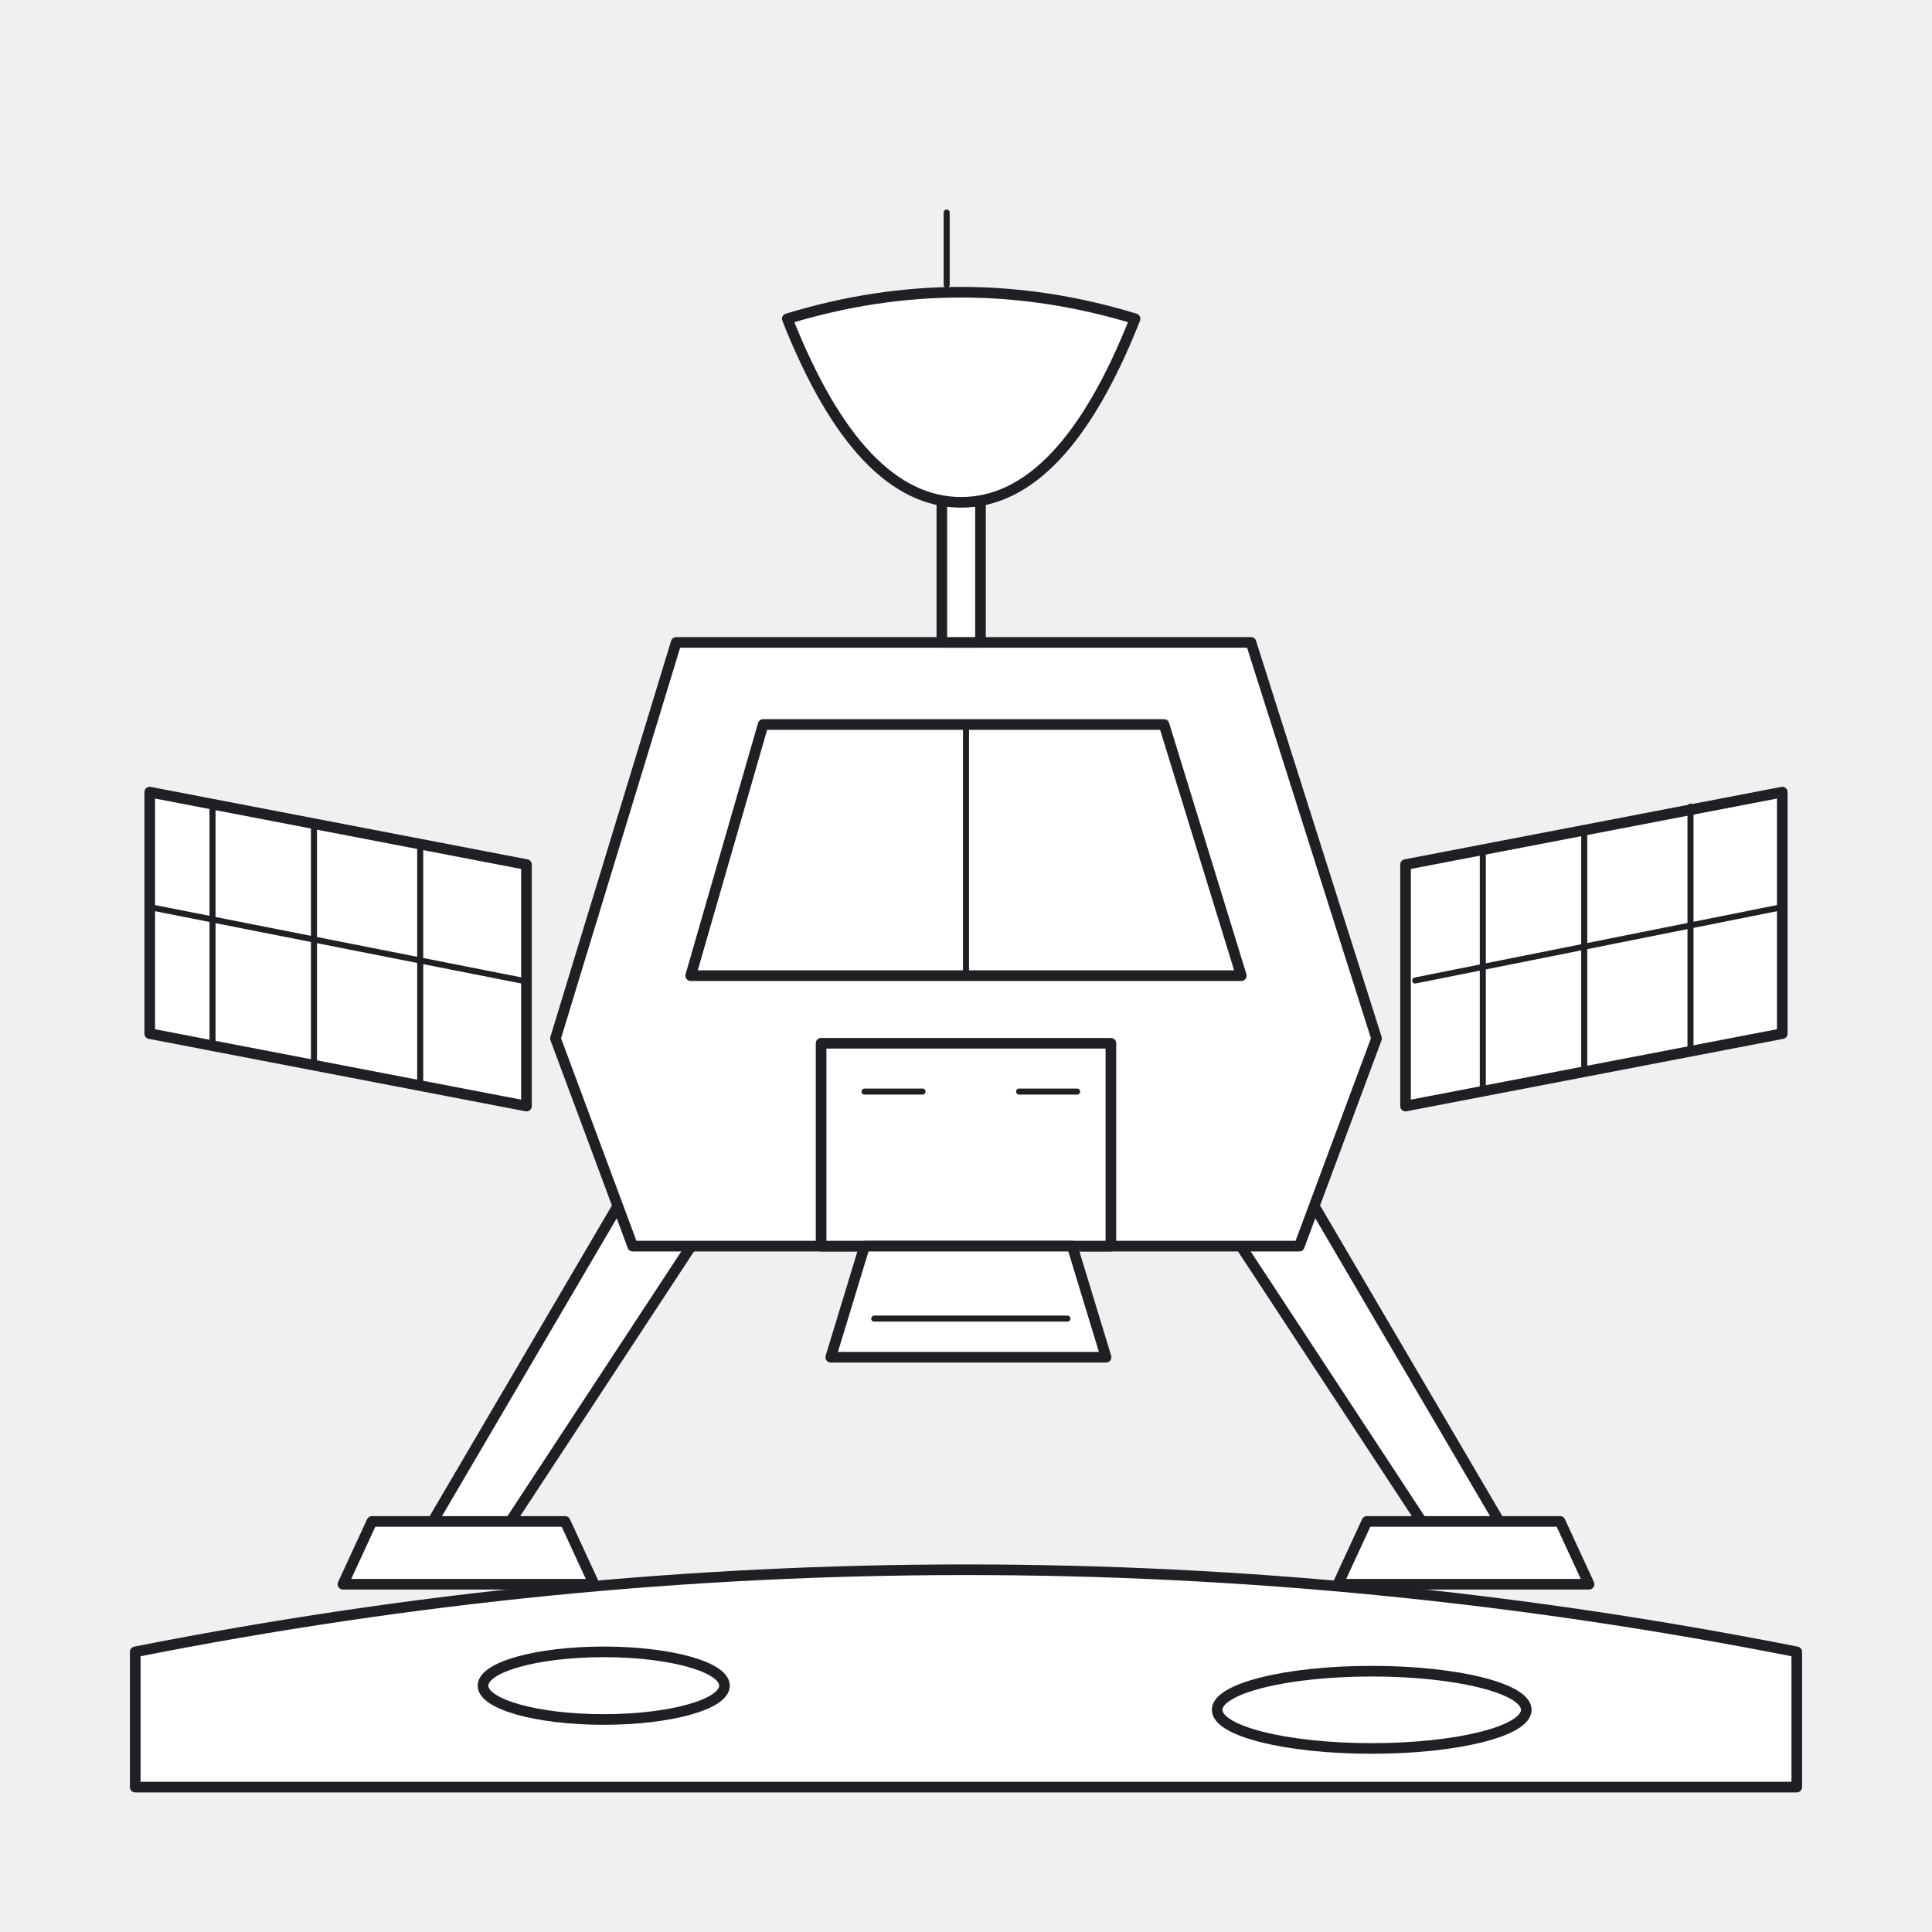
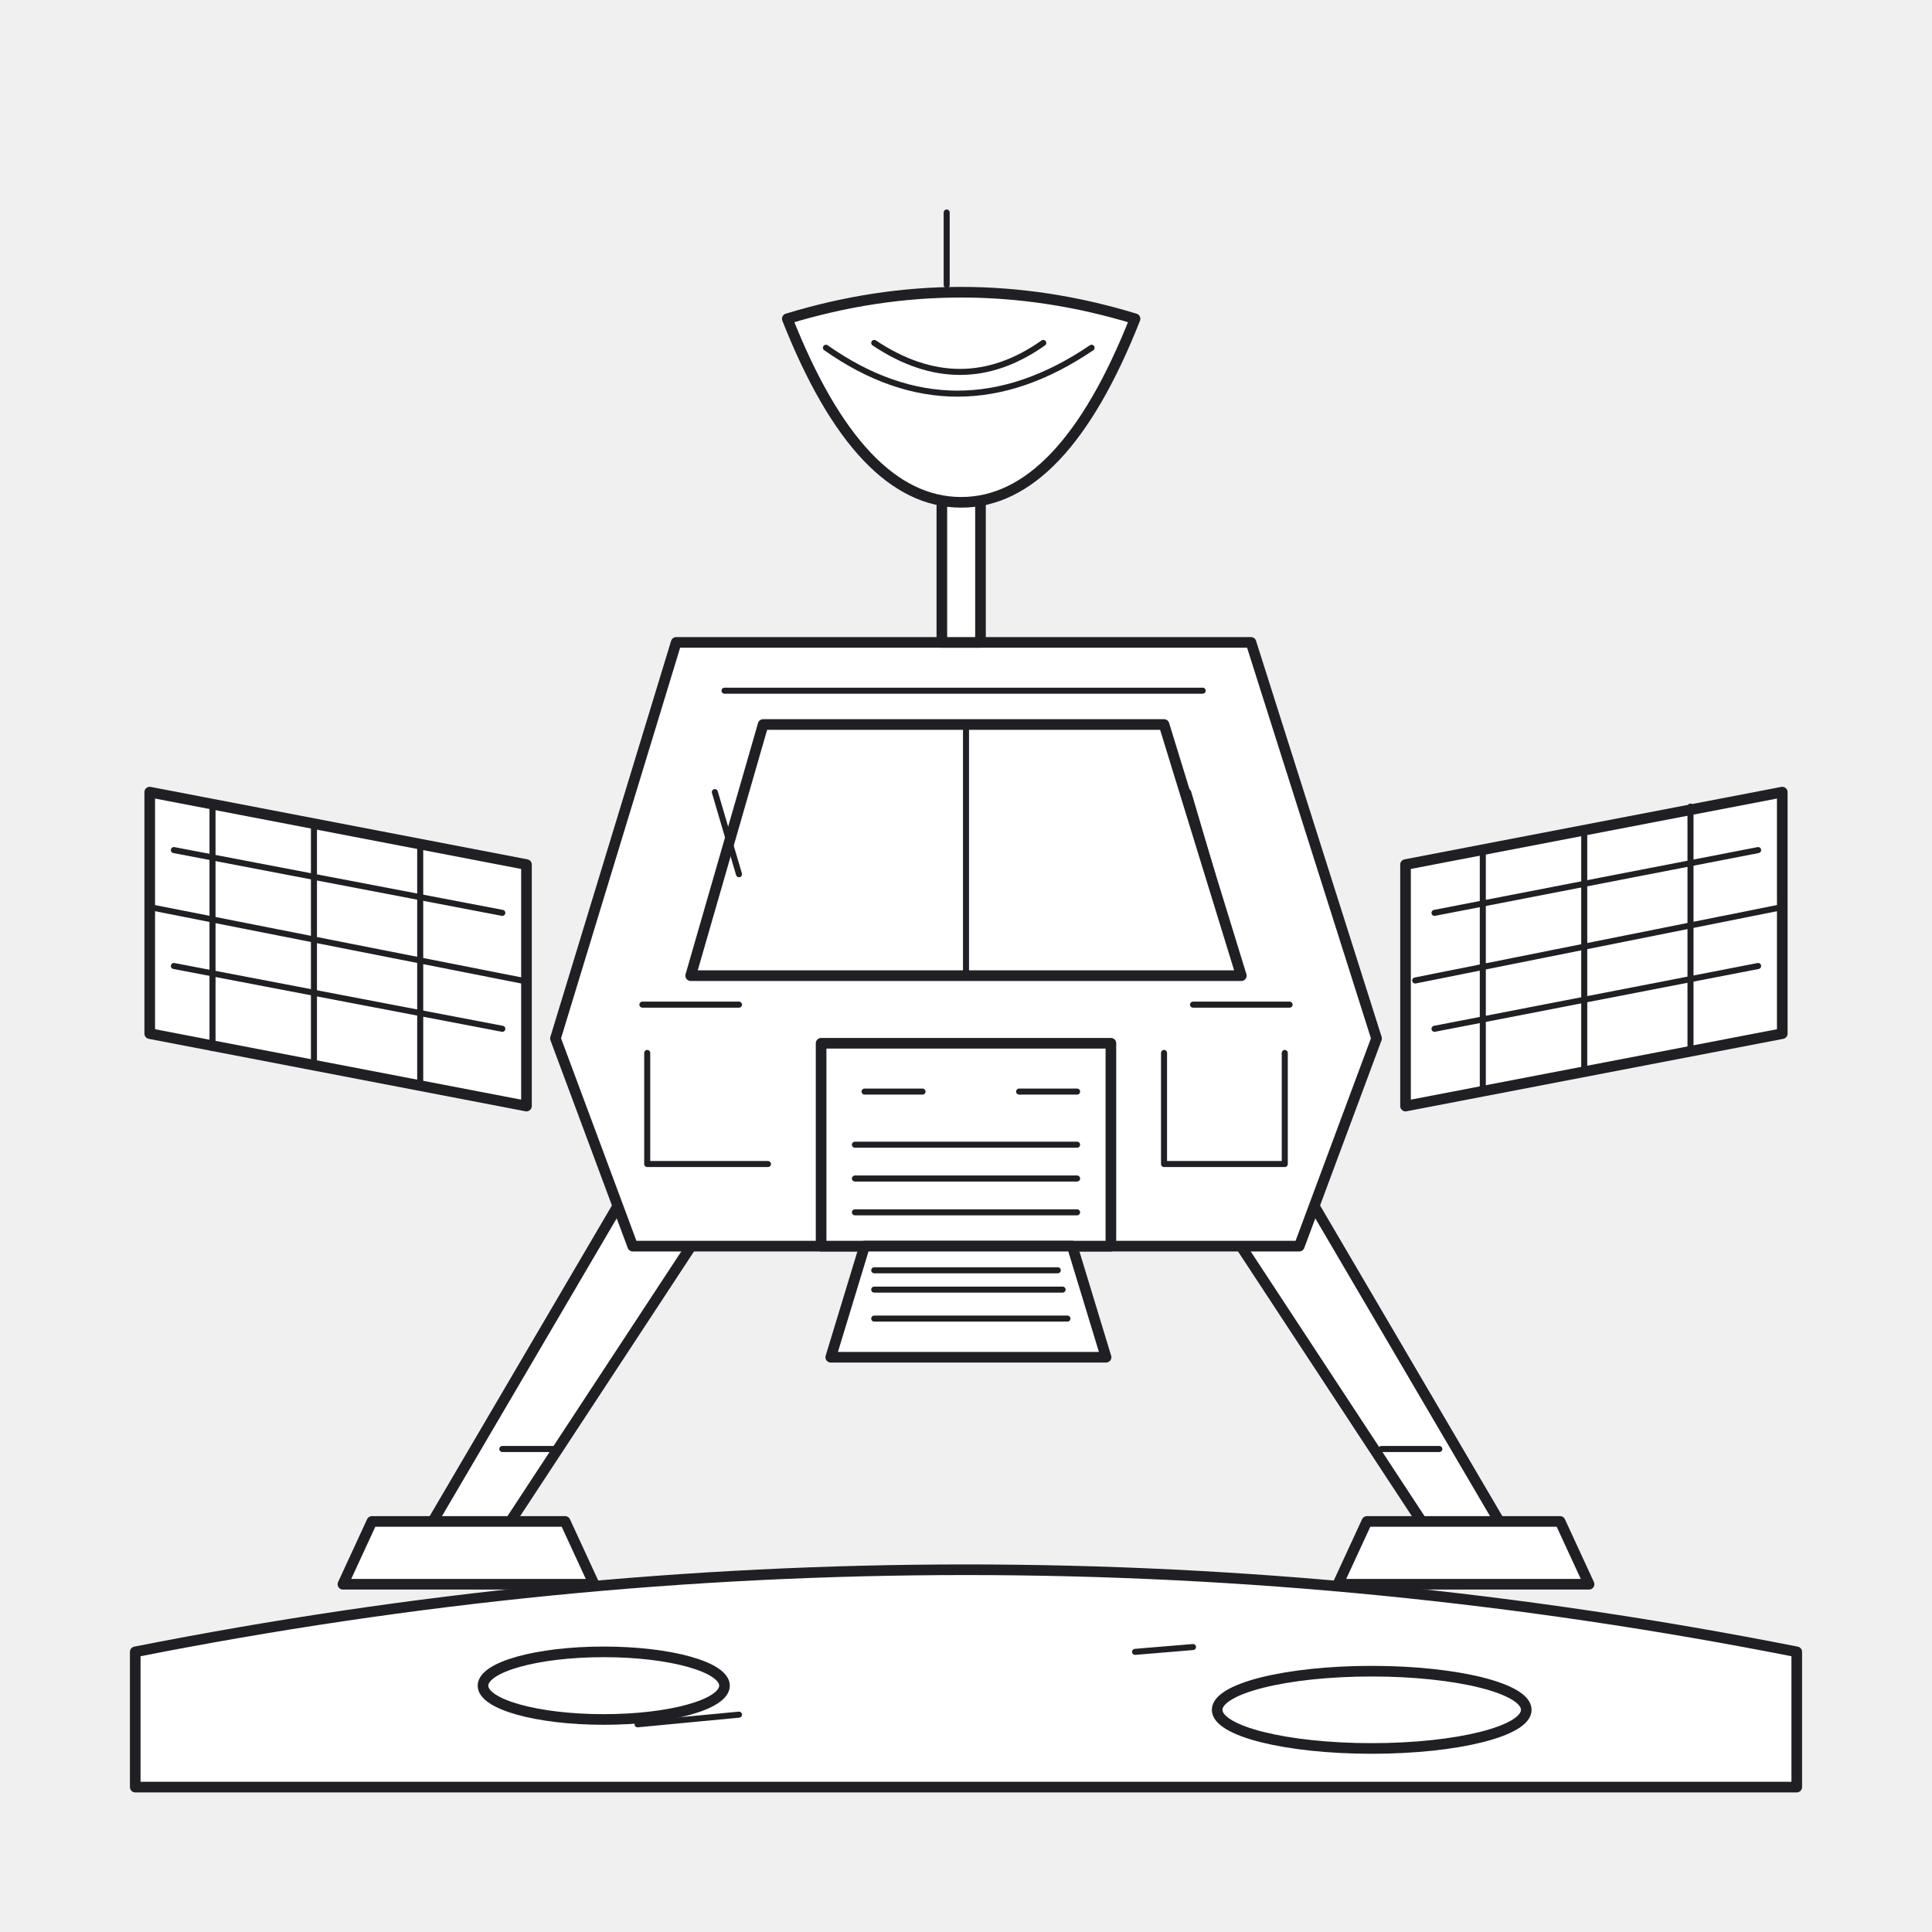
<svg xmlns="http://www.w3.org/2000/svg" viewBox="0 0 400 400" preserveAspectRatio="xMidYMid meet" role="img" aria-labelledby="art-title" data-art-version="2" data-complexity="detailed">
  <g fill="#ffffff" stroke="#202024" stroke-width="2.2" stroke-linecap="round" stroke-linejoin="round">
    <path data-region="left-leg" d="M149 249 L105 316 L89 316 L133 241 Z" />
    <path data-region="right-leg" d="M251 249 L295 316 L311 316 L267 241 Z" />
    <path data-region="left-foot" d="M77 315 L117 315 L123 328 L71 328 Z" />
    <path data-region="right-foot" d="M283 315 L323 315 L329 328 L277 328 Z" />
    <path data-region="body" d="M140 133 L259 133 L285 215 L269 258 L131 258 L115 215 Z" />
    <path data-region="cabin" d="M158 150 L241 150 L257 202 L143 202 Z" />
    <path data-region="hatch" d="M170 216 L230 216 L230 258 L170 258 Z" />
    <path data-region="engine" d="M179 258 L222 258 L229 281 L172 281 Z" />
    <path data-region="left-panel" d="M31 164 L109 179 L109 229 L31 214 Z" />
    <path data-region="right-panel" d="M291 179 L369 164 L369 214 L291 229 Z" />
    <path data-region="antenna" d="M195 133 L195 82 L203 82 L203 133 Z" />
    <path data-region="dish" d="M163 66 Q199 55 235 66 Q220 104 199 104 Q178 104 163 66 Z" />
    <path d="M44 167 v50 M65 171 v50 M87 175 v50 M32 188 l76 15 M307 176 v50 M328 172 v50 M350 167 v50 M293 203 l75 -15 M200 151 v50 M179 226 h12 M211 226 h12 M181 273 h40 M196 59 v-15" fill="none" stroke-width="1.25" pointer-events="none" />
    <path data-region="moon-surface" d="M28 342 Q200 308 372 342 L372 370 L28 370 Z" />
    <path data-region="crater-left" d="M100 349 a25 7 0 1 0 50 0 a25 7 0 1 0 -50 0 Z" />
    <path data-region="crater-right" d="M252 354 a32 8 0 1 0 64 0 a32 8 0 1 0 -64 0 Z" />
+     <path d="M150 143 L249 143 M133 208 L153 208 M247 208 L267 208 M134 218 V241 H159 M241 218 V241 H266 V218 M177 237 H223 M177 244 H223 M177 251 H223 M181 263 H219 M181 267 H220 M104 300 L116 300 M286 300 L298 300 M148 164 L153 181 M246 164 L251 181 M171 72 Q198 91 226 72 M181 71 Q199 83 216 71 M36 176 L104 189 M36 200 L104 213 M297 189 L364 176 M297 213 L364 200 M132 357 L153 355 M235 342 L247 341" fill="none" stroke-width="1.25" pointer-events="none" />
  </g>
</svg>
